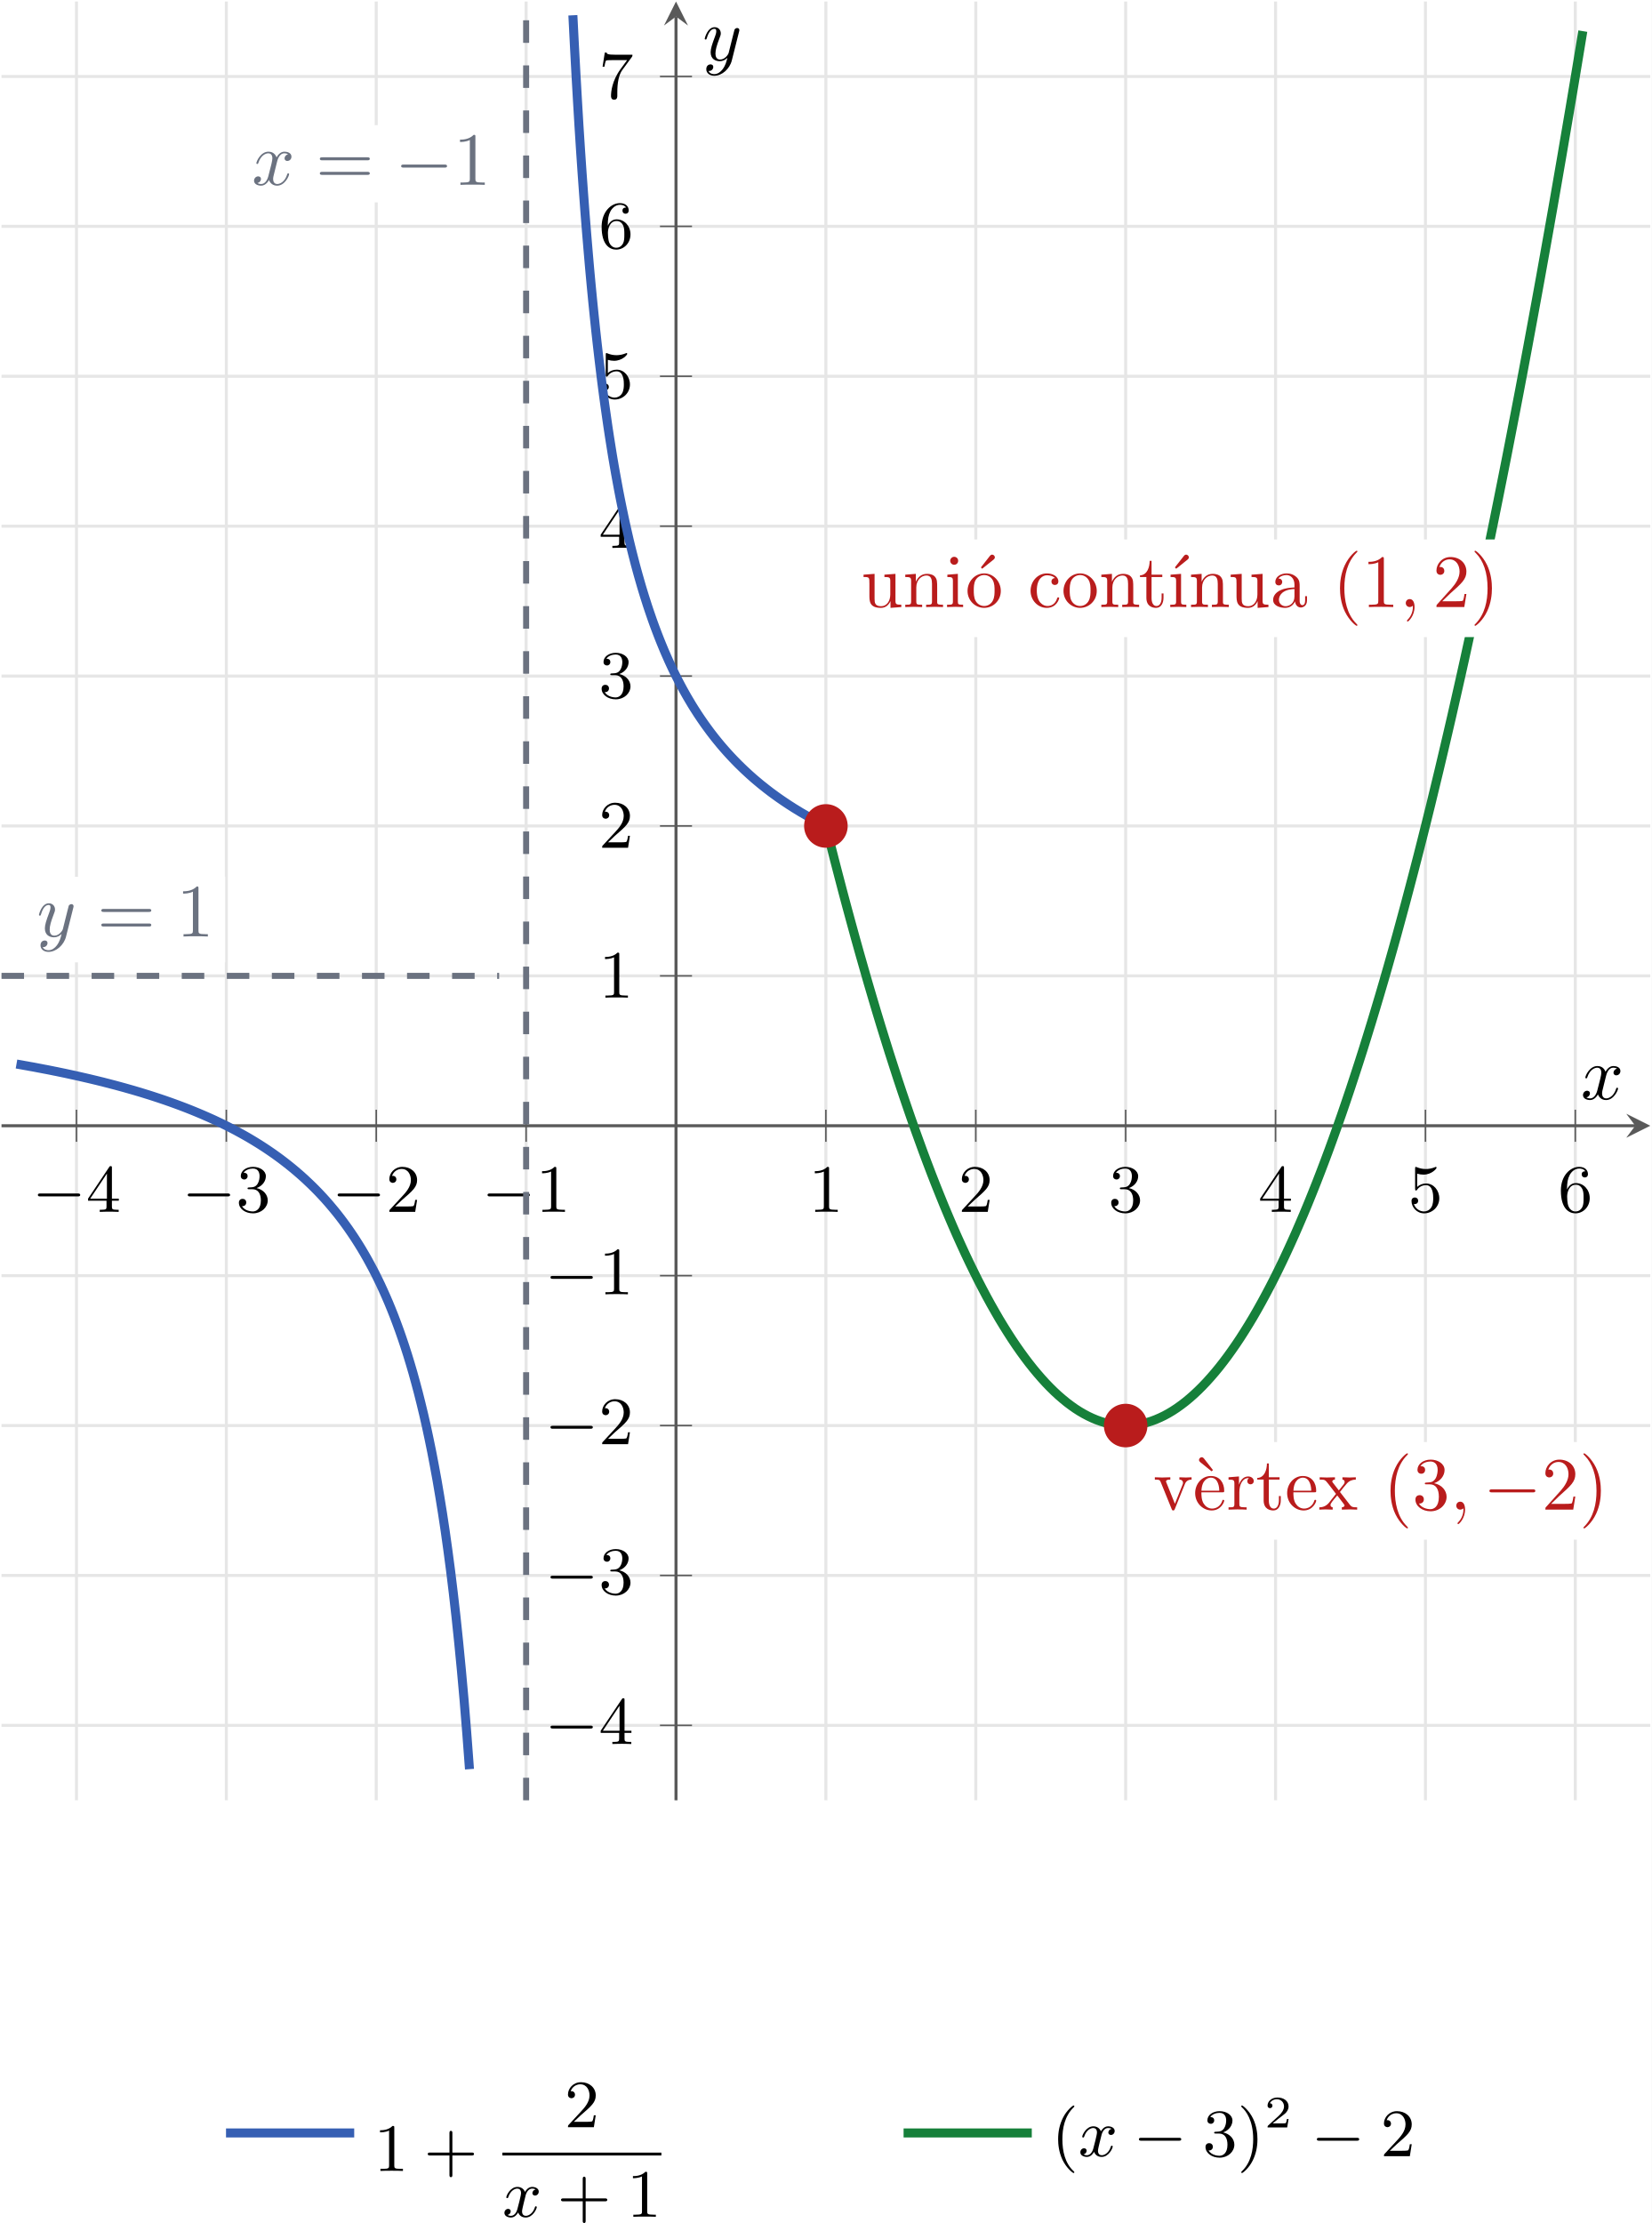
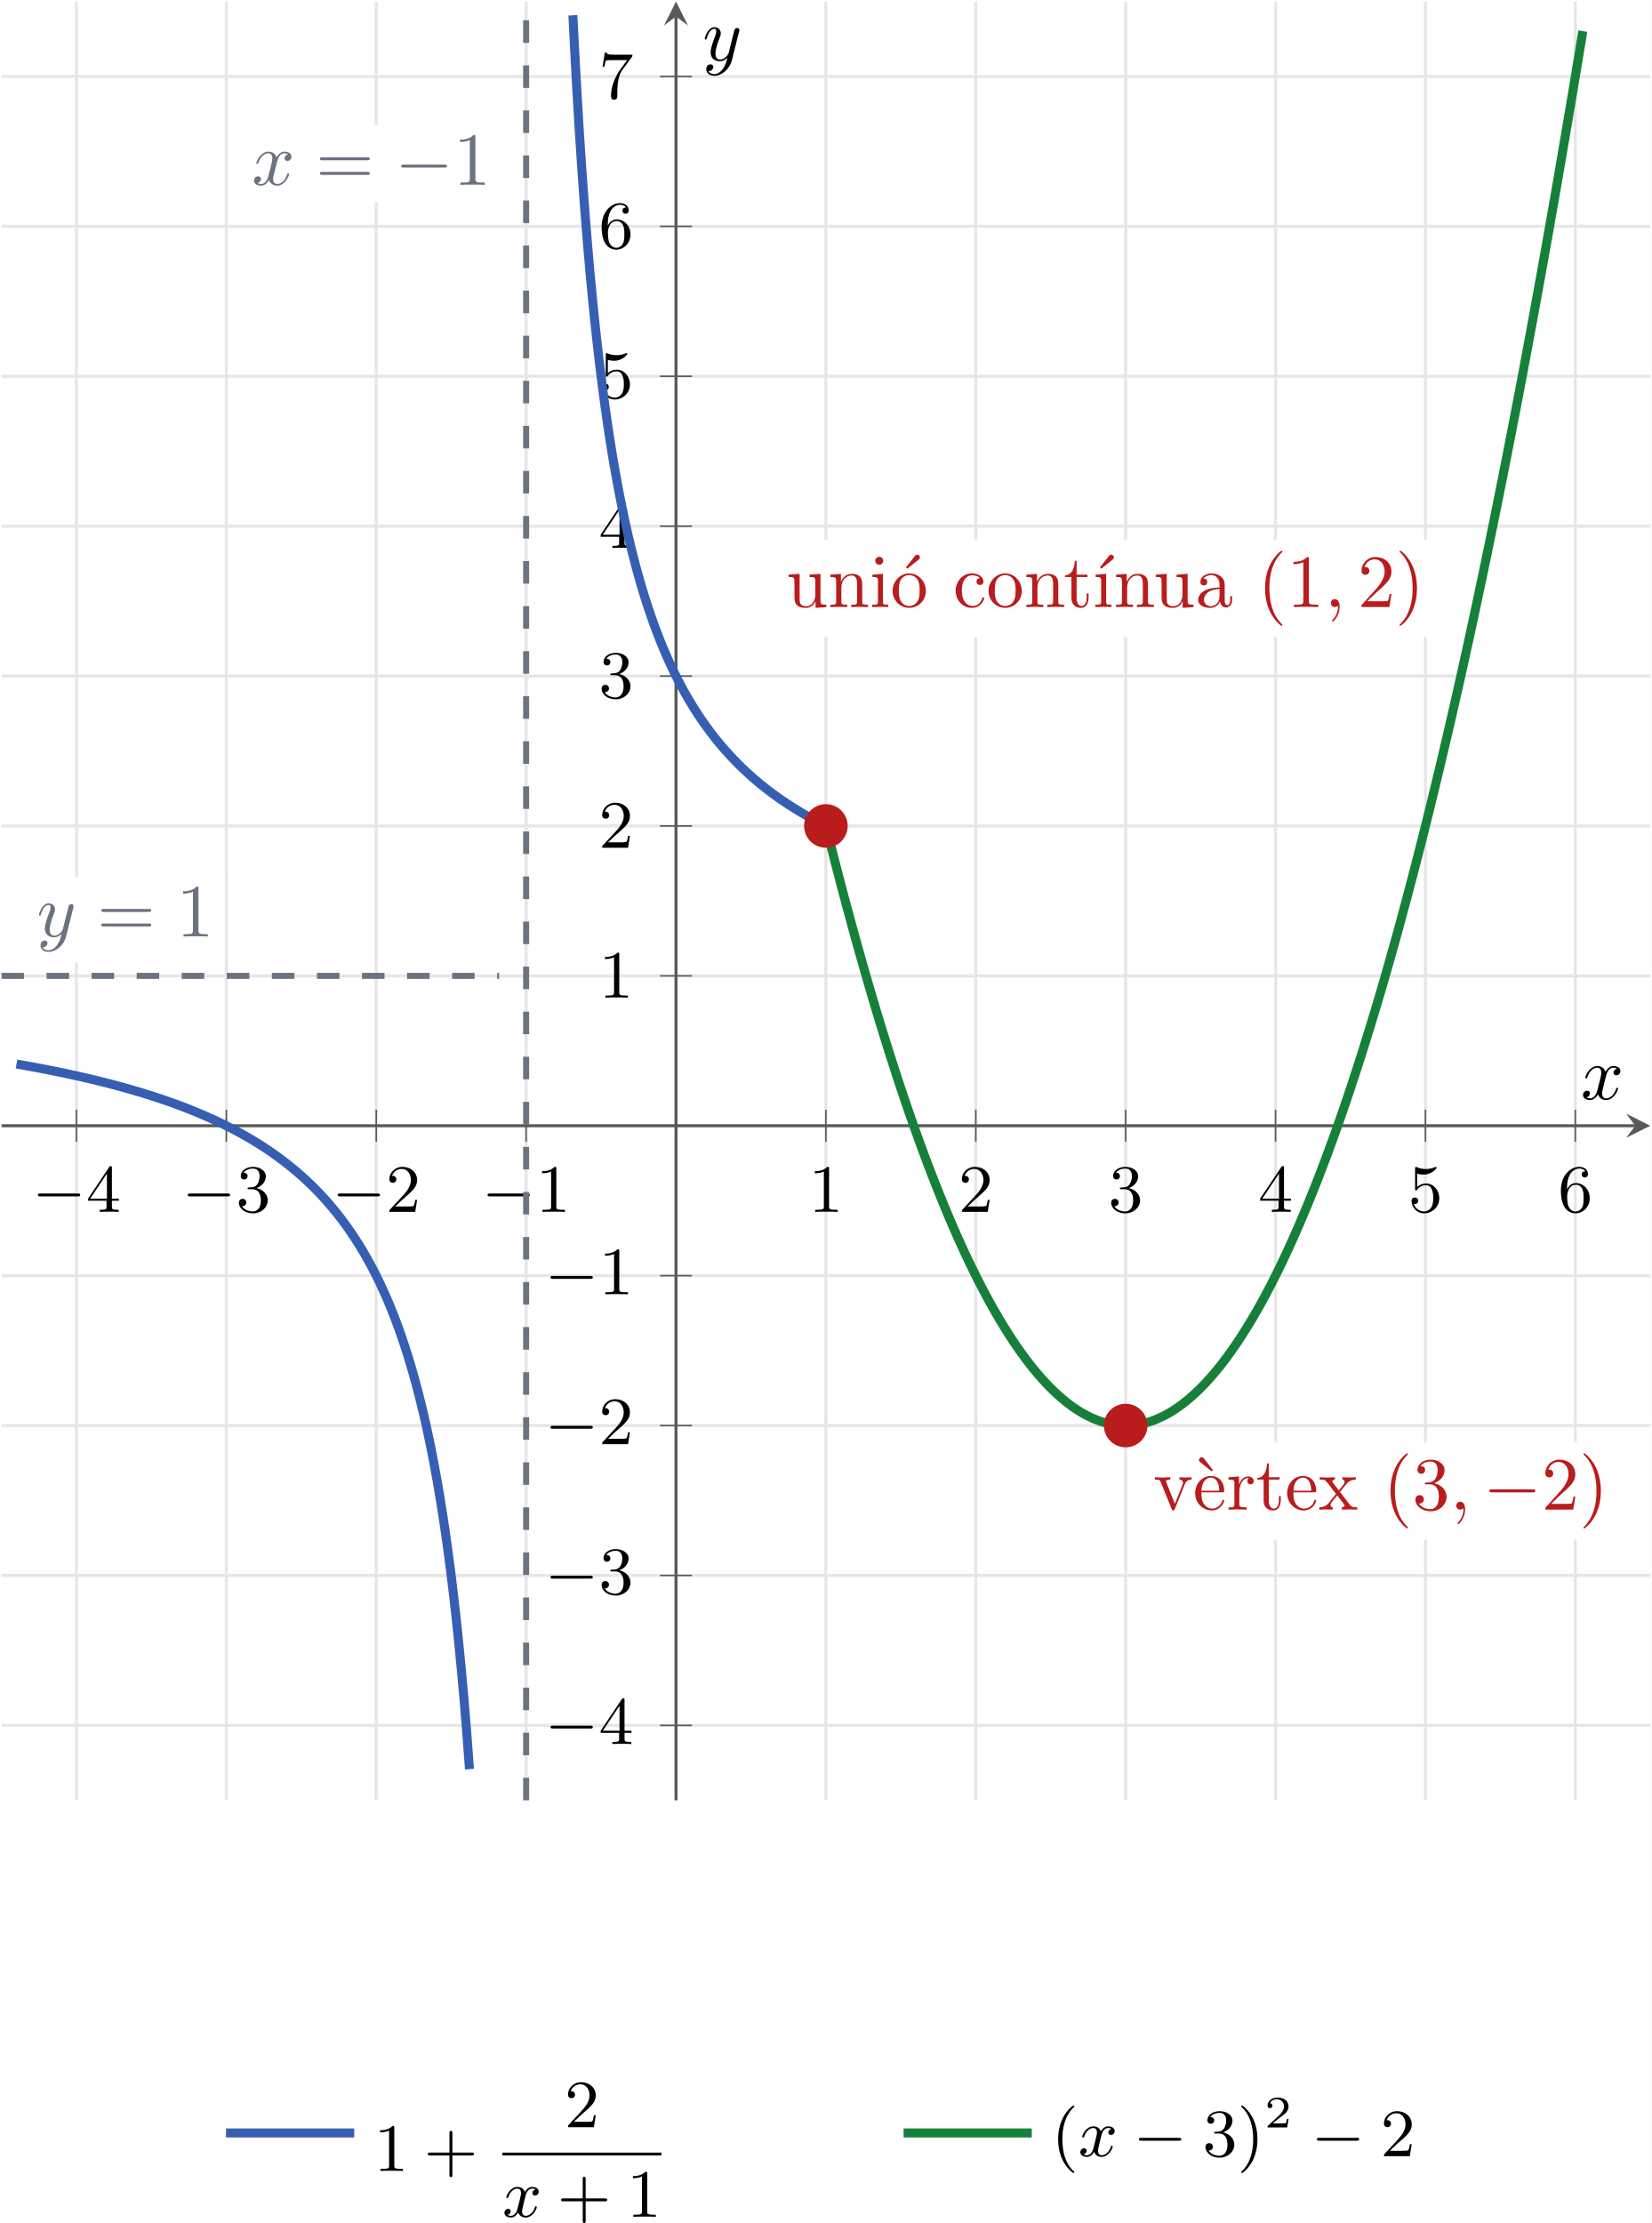
<svg xmlns="http://www.w3.org/2000/svg" xmlns:xlink="http://www.w3.org/1999/xlink" version="1.1" width="219.14pt" height="294.901pt" viewBox="-67.02 -67.02 219.14 294.901">
  <rect x="-67.02" y="-67.02" width="219.14" height="294.901" fill="white" />
  <defs>
    <clipPath id="clip1">
      <path d="M-66.82 171.804H151.922V-66.821H-66.82Z" />
    </clipPath>
    <path id="g0-0" d="M6.052-2.053C6.214-2.053 6.384-2.053 6.384-2.251C6.384-2.439 6.205-2.439 6.052-2.439H1.103C.95-2.439 .771-2.439 .771-2.251C.771-2.053 .941-2.053 1.103-2.053H6.052Z" />
    <path id="g1-120" d="M4.411-3.622C4.08-3.56 3.981-3.273 3.981-3.138C3.981-2.968 4.107-2.815 4.331-2.815C4.582-2.815 4.824-3.031 4.824-3.344C4.824-3.757 4.376-3.963 3.954-3.963C3.416-3.963 3.102-3.488 2.995-3.3C2.824-3.739 2.43-3.963 2-3.963C1.04-3.963 .52-2.815 .52-2.582C.52-2.502 .583-2.475 .646-2.475C.726-2.475 .753-2.52 .771-2.573C1.049-3.461 1.641-3.739 1.982-3.739C2.242-3.739 2.475-3.569 2.475-3.147C2.475-2.824 2.089-1.39 1.973-.959C1.901-.681 1.632-.126 1.139-.126C.959-.126 .771-.188 .681-.242C.924-.287 1.103-.493 1.103-.726C1.103-.95 .933-1.049 .762-1.049C.502-1.049 .269-.825 .269-.52C.269-.081 .753 .099 1.13 .099C1.65 .099 1.955-.332 2.089-.574C2.313 .018 2.842 .099 3.084 .099C4.053 .099 4.564-1.067 4.564-1.282C4.564-1.327 4.537-1.39 4.447-1.39C4.349-1.39 4.34-1.354 4.295-1.219C4.098-.574 3.578-.126 3.111-.126C2.851-.126 2.609-.287 2.609-.717C2.609-.915 2.735-1.408 2.815-1.748C2.851-1.91 3.093-2.878 3.111-2.941C3.219-3.264 3.488-3.739 3.945-3.739C4.107-3.739 4.277-3.712 4.411-3.622Z" />
    <path id="g2-50" d="M3.216-1.118H2.995C2.983-1.034 2.923-.64 2.833-.574C2.792-.538 2.307-.538 2.224-.538H1.106L1.871-1.16C2.074-1.321 2.606-1.704 2.792-1.883C2.971-2.062 3.216-2.367 3.216-2.792C3.216-3.539 2.54-3.975 1.739-3.975C.968-3.975 .43-3.467 .43-2.905C.43-2.6 .687-2.564 .753-2.564C.903-2.564 1.076-2.672 1.076-2.887C1.076-3.019 .998-3.21 .735-3.21C.873-3.515 1.237-3.742 1.65-3.742C2.277-3.742 2.612-3.276 2.612-2.792C2.612-2.367 2.331-1.931 1.913-1.548L.496-.251C.436-.191 .43-.185 .43 0H3.031L3.216-1.118Z" />
    <path id="g3-40" d="M3.058 2.134C3.058 2.089 3.031 2.062 2.977 2C1.82 .941 1.47-.672 1.47-2.242C1.47-3.631 1.739-5.317 3.004-6.519C3.04-6.554 3.058-6.581 3.058-6.626C3.058-6.689 3.013-6.725 2.95-6.725C2.842-6.725 2.035-6.079 1.551-5.102C1.121-4.241 .906-3.318 .906-2.251C.906-1.605 .986-.583 1.479 .475C2.008 1.578 2.842 2.233 2.95 2.233C3.013 2.233 3.058 2.197 3.058 2.134Z" />
    <path id="g3-41" d="M2.672-2.251C2.672-2.986 2.564-3.972 2.098-4.967C1.569-6.07 .735-6.725 .628-6.725C.538-6.725 .52-6.653 .52-6.626C.52-6.581 .538-6.554 .601-6.492C1.121-6.025 2.107-4.806 2.107-2.251C2.107-.968 1.874 .816 .574 2.026C.556 2.053 .52 2.089 .52 2.134C.52 2.161 .538 2.233 .628 2.233C.735 2.233 1.542 1.587 2.026 .61C2.457-.251 2.672-1.175 2.672-2.251Z" />
    <path id="g3-43" d="M6.33-2.053C6.456-2.053 6.644-2.053 6.644-2.242C6.644-2.439 6.474-2.439 6.33-2.439H3.775V-5.003C3.775-5.147 3.775-5.317 3.578-5.317C3.389-5.317 3.389-5.129 3.389-5.003V-2.439H.825C.699-2.439 .511-2.439 .511-2.251C.511-2.053 .681-2.053 .825-2.053H3.389V.511C3.389 .655 3.389 .825 3.587 .825C3.775 .825 3.775 .637 3.775 .511V-2.053H6.33Z" />
    <path id="g3-49" d="M2.726-5.73C2.726-5.954 2.717-5.972 2.493-5.972C1.937-5.398 1.112-5.398 .834-5.398V-5.12C1.004-5.12 1.551-5.12 2.035-5.353V-.717C2.035-.386 2.008-.278 1.175-.278H.888V0C1.21-.027 2.008-.027 2.376-.027S3.551-.027 3.873 0V-.278H3.587C2.753-.278 2.726-.386 2.726-.717V-5.73Z" />
    <path id="g3-50" d="M4.142-1.587H3.891C3.873-1.47 3.802-.941 3.685-.798C3.631-.717 3.013-.717 2.833-.717H1.237L2.125-1.56C3.596-2.833 4.142-3.309 4.142-4.223C4.142-5.254 3.291-5.972 2.188-5.972C1.157-5.972 .457-5.156 .457-4.34C.457-3.891 .843-3.847 .924-3.847C1.121-3.847 1.39-3.99 1.39-4.313C1.39-4.582 1.201-4.779 .924-4.779C.879-4.779 .852-4.779 .816-4.77C1.031-5.407 1.605-5.694 2.089-5.694C3.004-5.694 3.318-4.842 3.318-4.223C3.318-3.309 2.627-2.564 2.197-2.098L.556-.323C.457-.224 .457-.206 .457 0H3.891L4.142-1.587Z" />
    <path id="g3-51" d="M2.735-3.156C3.569-3.47 3.963-4.125 3.963-4.743C3.963-5.434 3.201-5.972 2.268-5.972S.637-5.443 .637-4.761C.637-4.465 .834-4.295 1.094-4.295S1.542-4.483 1.542-4.743C1.542-5.057 1.327-5.192 1.022-5.192C1.255-5.568 1.802-5.747 2.242-5.747C2.986-5.747 3.129-5.156 3.129-4.734C3.129-4.465 3.075-4.035 2.851-3.694C2.573-3.291 2.26-3.273 2-3.255C1.775-3.237 1.757-3.237 1.686-3.237C1.605-3.228 1.533-3.219 1.533-3.12C1.533-3.004 1.605-3.004 1.757-3.004H2.179C2.959-3.004 3.3-2.376 3.3-1.524C3.3-.377 2.69-.054 2.233-.054C2.062-.054 1.193-.099 .789-.762C1.112-.717 1.363-.941 1.363-1.246C1.363-1.542 1.139-1.731 .879-1.731C.655-1.731 .386-1.596 .386-1.219C.386-.421 1.219 .197 2.26 .197C3.38 .197 4.214-.61 4.214-1.524C4.214-2.304 3.596-2.968 2.735-3.156Z" />
    <path id="g3-52" d="M.26-1.757V-1.479H2.708V-.708C2.708-.377 2.681-.278 2.008-.278H1.811V0C2.376-.027 3.004-.027 3.067-.027C3.111-.027 3.757-.027 4.322 0V-.278H4.125C3.452-.278 3.425-.377 3.425-.708V-1.479H4.34V-1.757H3.425V-5.828C3.425-6.007 3.425-6.07 3.255-6.07C3.147-6.07 3.138-6.061 3.058-5.936L.26-1.757ZM.547-1.757L2.762-5.075V-1.757H.547Z" />
    <path id="g3-53" d="M.933-3.093C.933-2.932 .933-2.833 1.058-2.833C1.13-2.833 1.157-2.869 1.21-2.95C1.479-3.327 1.91-3.542 2.376-3.542C3.335-3.542 3.335-2.161 3.335-1.838C3.335-1.56 3.335-1.004 3.084-.601C2.842-.224 2.466-.054 2.116-.054C1.587-.054 .986-.386 .771-1.049C.78-1.049 .834-1.031 .897-1.031C1.076-1.031 1.336-1.148 1.336-1.47C1.336-1.748 1.139-1.91 .897-1.91C.708-1.91 .457-1.802 .457-1.444C.457-.628 1.139 .197 2.134 .197C3.219 .197 4.142-.681 4.142-1.793C4.142-2.878 3.371-3.766 2.394-3.766C1.964-3.766 1.524-3.622 1.21-3.3V-5.066C1.479-4.985 1.757-4.94 2.035-4.94C3.138-4.94 3.784-5.738 3.784-5.855C3.784-5.936 3.73-5.972 3.685-5.972C3.667-5.972 3.649-5.972 3.569-5.927C3.147-5.756 2.735-5.685 2.358-5.685C1.973-5.685 1.569-5.756 1.157-5.927C1.067-5.972 1.049-5.972 1.04-5.972C.933-5.972 .933-5.882 .933-5.73V-3.093Z" />
    <path id="g3-54" d="M1.201-2.968C1.201-3.882 1.3-4.394 1.542-4.86C1.722-5.227 2.161-5.747 2.824-5.747C3.004-5.747 3.416-5.712 3.622-5.389C3.291-5.389 3.147-5.218 3.147-4.976C3.147-4.743 3.309-4.564 3.56-4.564S3.981-4.725 3.981-4.994C3.981-5.496 3.622-5.972 2.806-5.972C1.65-5.972 .386-4.833 .386-2.833C.386-.403 1.479 .197 2.322 .197C3.318 .197 4.214-.637 4.214-1.82C4.214-2.959 3.389-3.82 2.376-3.82C1.838-3.82 1.453-3.506 1.201-2.968ZM2.313-.054C1.802-.054 1.506-.475 1.399-.735C1.228-1.139 1.219-1.883 1.219-2.026C1.219-2.627 1.497-3.596 2.358-3.596C2.502-3.596 2.941-3.596 3.228-3.04C3.398-2.699 3.398-2.26 3.398-1.829S3.398-.959 3.228-.628C2.95-.117 2.555-.054 2.313-.054Z" />
    <path id="g3-55" d="M4.394-5.469C4.474-5.568 4.474-5.586 4.474-5.774H2.242C1.112-5.774 1.085-5.891 1.058-6.061H.807L.511-4.187H.762C.798-4.394 .87-4.896 .986-5.003C1.049-5.057 1.757-5.057 1.883-5.057H3.766L2.905-3.882C1.739-2.277 1.632-.816 1.632-.305C1.632-.206 1.632 .197 2.044 .197C2.466 .197 2.466-.197 2.466-.314V-.753C2.466-2.071 2.663-3.111 3.138-3.757L4.394-5.469Z" />
    <path id="g4-0" d="M6.565-2.291C6.735-2.291 6.914-2.291 6.914-2.491S6.735-2.69 6.565-2.69H1.176C1.006-2.69 .827-2.69 .827-2.491S1.006-2.291 1.176-2.291H6.565Z" />
    <path id="g5-59" d="M2.022-.01C2.022-.667 1.773-1.056 1.385-1.056C1.056-1.056 .857-.807 .857-.528C.857-.259 1.056 0 1.385 0C1.504 0 1.634-.04 1.733-.13C1.763-.149 1.773-.159 1.783-.159S1.803-.149 1.803-.01C1.803 .727 1.455 1.325 1.126 1.654C1.016 1.763 1.016 1.783 1.016 1.813C1.016 1.883 1.066 1.923 1.116 1.923C1.225 1.923 2.022 1.156 2.022-.01Z" />
    <path id="g5-120" d="M3.328-3.009C3.387-3.268 3.616-4.184 4.314-4.184C4.364-4.184 4.603-4.184 4.812-4.055C4.533-4.005 4.334-3.756 4.334-3.517C4.334-3.357 4.443-3.168 4.712-3.168C4.932-3.168 5.25-3.347 5.25-3.746C5.25-4.264 4.663-4.403 4.324-4.403C3.746-4.403 3.397-3.875 3.278-3.646C3.029-4.304 2.491-4.403 2.202-4.403C1.166-4.403 .598-3.118 .598-2.869C.598-2.77 .697-2.77 .717-2.77C.797-2.77 .827-2.79 .847-2.879C1.186-3.935 1.843-4.184 2.182-4.184C2.371-4.184 2.72-4.095 2.72-3.517C2.72-3.208 2.55-2.54 2.182-1.146C2.022-.528 1.674-.11 1.235-.11C1.176-.11 .946-.11 .737-.239C.986-.289 1.205-.498 1.205-.777C1.205-1.046 .986-1.126 .837-1.126C.538-1.126 .289-.867 .289-.548C.289-.09 .787 .11 1.225 .11C1.883 .11 2.242-.588 2.271-.648C2.391-.279 2.75 .11 3.347 .11C4.374 .11 4.941-1.176 4.941-1.425C4.941-1.524 4.852-1.524 4.822-1.524C4.732-1.524 4.712-1.484 4.692-1.415C4.364-.349 3.686-.11 3.367-.11C2.979-.11 2.819-.428 2.819-.767C2.819-.986 2.879-1.205 2.989-1.644L3.328-3.009Z" />
    <path id="g5-121" d="M4.842-3.796C4.882-3.935 4.882-3.955 4.882-4.025C4.882-4.204 4.742-4.294 4.593-4.294C4.493-4.294 4.334-4.234 4.244-4.085C4.224-4.035 4.144-3.726 4.105-3.547C4.035-3.288 3.965-3.019 3.905-2.75L3.457-.956C3.417-.807 2.989-.11 2.331-.11C1.823-.11 1.714-.548 1.714-.917C1.714-1.375 1.883-1.993 2.222-2.869C2.381-3.278 2.421-3.387 2.421-3.587C2.421-4.035 2.102-4.403 1.604-4.403C.658-4.403 .289-2.959 .289-2.869C.289-2.77 .389-2.77 .408-2.77C.508-2.77 .518-2.79 .568-2.949C.837-3.885 1.235-4.184 1.574-4.184C1.654-4.184 1.823-4.184 1.823-3.866C1.823-3.616 1.724-3.357 1.654-3.168C1.255-2.112 1.076-1.544 1.076-1.076C1.076-.189 1.704 .11 2.291 .11C2.68 .11 3.019-.06 3.298-.339C3.168 .179 3.049 .667 2.65 1.196C2.391 1.534 2.012 1.823 1.554 1.823C1.415 1.823 .966 1.793 .797 1.405C.956 1.405 1.086 1.405 1.225 1.285C1.325 1.196 1.425 1.066 1.425 .877C1.425 .568 1.156 .528 1.056 .528C.827 .528 .498 .687 .498 1.176C.498 1.674 .936 2.042 1.554 2.042C2.58 2.042 3.606 1.136 3.885 .01L4.842-3.796Z" />
    <path id="g6-16" d="M1.763-4.403L.369-4.294V-3.985C1.016-3.985 1.106-3.925 1.106-3.437V-.757C1.106-.309 .996-.309 .329-.309V0C.648-.01 1.186-.03 1.425-.03C1.773-.03 2.122-.01 2.461 0V-.309C1.803-.309 1.763-.359 1.763-.747V-4.403Z" />
    <path id="g6-18" d="M2.74-5.081L2.919-5.25L1.724-6.785C1.694-6.824 1.584-6.954 1.425-6.954C1.245-6.954 1.066-6.775 1.066-6.595C1.066-6.476 1.136-6.376 1.235-6.296L2.74-5.081Z" />
    <path id="g6-19" d="M3.736-6.296C3.826-6.366 3.905-6.476 3.905-6.595C3.905-6.775 3.726-6.954 3.547-6.954C3.397-6.954 3.288-6.844 3.248-6.785L2.052-5.26L2.222-5.081L3.736-6.296Z" />
    <path id="g6-40" d="M3.298 2.391C3.298 2.361 3.298 2.341 3.128 2.172C1.883 .917 1.564-.966 1.564-2.491C1.564-4.224 1.943-5.958 3.168-7.203C3.298-7.323 3.298-7.342 3.298-7.372C3.298-7.442 3.258-7.472 3.198-7.472C3.098-7.472 2.202-6.795 1.614-5.529C1.106-4.433 .986-3.328 .986-2.491C.986-1.714 1.096-.508 1.644 .618C2.242 1.843 3.098 2.491 3.198 2.491C3.258 2.491 3.298 2.461 3.298 2.391Z" />
    <path id="g6-41" d="M2.879-2.491C2.879-3.268 2.77-4.473 2.222-5.599C1.624-6.824 .767-7.472 .667-7.472C.608-7.472 .568-7.432 .568-7.372C.568-7.342 .568-7.323 .757-7.143C1.733-6.157 2.301-4.573 2.301-2.491C2.301-.787 1.933 .966 .697 2.222C.568 2.341 .568 2.361 .568 2.391C.568 2.451 .608 2.491 .667 2.491C.767 2.491 1.664 1.813 2.252 .548C2.76-.548 2.879-1.654 2.879-2.491Z" />
    <path id="g6-49" d="M2.929-6.376C2.929-6.615 2.929-6.635 2.7-6.635C2.082-5.998 1.205-5.998 .887-5.998V-5.689C1.086-5.689 1.674-5.689 2.192-5.948V-.787C2.192-.428 2.162-.309 1.265-.309H.946V0C1.295-.03 2.162-.03 2.56-.03S3.826-.03 4.174 0V-.309H3.856C2.959-.309 2.929-.418 2.929-.787V-6.376Z" />
    <path id="g6-50" d="M1.265-.767L2.321-1.793C3.875-3.168 4.473-3.706 4.473-4.702C4.473-5.838 3.577-6.635 2.361-6.635C1.235-6.635 .498-5.719 .498-4.832C.498-4.274 .996-4.274 1.026-4.274C1.196-4.274 1.544-4.394 1.544-4.802C1.544-5.061 1.365-5.32 1.016-5.32C.936-5.32 .917-5.32 .887-5.31C1.116-5.958 1.654-6.326 2.232-6.326C3.138-6.326 3.567-5.519 3.567-4.702C3.567-3.905 3.068-3.118 2.521-2.501L.608-.369C.498-.259 .498-.239 .498 0H4.194L4.473-1.733H4.224C4.174-1.435 4.105-.996 4.005-.847C3.935-.767 3.278-.767 3.059-.767H1.265Z" />
    <path id="g6-51" d="M2.889-3.507C3.706-3.776 4.284-4.473 4.284-5.26C4.284-6.077 3.407-6.635 2.451-6.635C1.445-6.635 .687-6.037 .687-5.28C.687-4.951 .907-4.762 1.196-4.762C1.504-4.762 1.704-4.981 1.704-5.27C1.704-5.768 1.235-5.768 1.086-5.768C1.395-6.257 2.052-6.386 2.411-6.386C2.819-6.386 3.367-6.167 3.367-5.27C3.367-5.151 3.347-4.573 3.088-4.134C2.79-3.656 2.451-3.626 2.202-3.616C2.122-3.606 1.883-3.587 1.813-3.587C1.733-3.577 1.664-3.567 1.664-3.467C1.664-3.357 1.733-3.357 1.903-3.357H2.341C3.158-3.357 3.527-2.68 3.527-1.704C3.527-.349 2.839-.06 2.401-.06C1.973-.06 1.225-.229 .877-.817C1.225-.767 1.534-.986 1.534-1.365C1.534-1.724 1.265-1.923 .976-1.923C.737-1.923 .418-1.783 .418-1.345C.418-.438 1.345 .219 2.431 .219C3.646 .219 4.553-.687 4.553-1.704C4.553-2.521 3.925-3.298 2.889-3.507Z" />
    <path id="g6-61" d="M6.844-3.258C6.994-3.258 7.183-3.258 7.183-3.457S6.994-3.656 6.854-3.656H.887C.747-3.656 .558-3.656 .558-3.457S.747-3.258 .897-3.258H6.844ZM6.854-1.325C6.994-1.325 7.183-1.325 7.183-1.524S6.994-1.724 6.844-1.724H.897C.747-1.724 .558-1.724 .558-1.524S.747-1.325 .887-1.325H6.854Z" />
    <path id="g6-97" d="M3.318-.757C3.357-.359 3.626 .06 4.095 .06C4.304 .06 4.912-.08 4.912-.887V-1.445H4.663V-.887C4.663-.309 4.413-.249 4.304-.249C3.975-.249 3.935-.697 3.935-.747V-2.74C3.935-3.158 3.935-3.547 3.577-3.915C3.188-4.304 2.69-4.463 2.212-4.463C1.395-4.463 .707-3.995 .707-3.337C.707-3.039 .907-2.869 1.166-2.869C1.445-2.869 1.624-3.068 1.624-3.328C1.624-3.447 1.574-3.776 1.116-3.786C1.385-4.134 1.873-4.244 2.192-4.244C2.68-4.244 3.248-3.856 3.248-2.969V-2.6C2.74-2.57 2.042-2.54 1.415-2.242C.667-1.903 .418-1.385 .418-.946C.418-.139 1.385 .11 2.012 .11C2.67 .11 3.128-.289 3.318-.757ZM3.248-2.391V-1.395C3.248-.448 2.531-.11 2.082-.11C1.594-.11 1.186-.458 1.186-.956C1.186-1.504 1.604-2.331 3.248-2.391Z" />
    <path id="g6-99" d="M1.166-2.172C1.166-3.796 1.983-4.214 2.511-4.214C2.6-4.214 3.228-4.204 3.577-3.846C3.168-3.816 3.108-3.517 3.108-3.387C3.108-3.128 3.288-2.929 3.567-2.929C3.826-2.929 4.025-3.098 4.025-3.397C4.025-4.075 3.268-4.463 2.501-4.463C1.255-4.463 .339-3.387 .339-2.152C.339-.877 1.325 .11 2.481 .11C3.816 .11 4.134-1.086 4.134-1.186S4.035-1.285 4.005-1.285C3.915-1.285 3.895-1.245 3.875-1.186C3.587-.259 2.939-.139 2.57-.139C2.042-.139 1.166-.568 1.166-2.172Z" />
    <path id="g6-101" d="M1.116-2.511C1.176-3.995 2.012-4.244 2.351-4.244C3.377-4.244 3.477-2.899 3.477-2.511H1.116ZM1.106-2.301H3.885C4.105-2.301 4.134-2.301 4.134-2.511C4.134-3.497 3.597-4.463 2.351-4.463C1.196-4.463 .279-3.437 .279-2.192C.279-.857 1.325 .11 2.471 .11C3.686 .11 4.134-.996 4.134-1.186C4.134-1.285 4.055-1.305 4.005-1.305C3.915-1.305 3.895-1.245 3.875-1.166C3.527-.139 2.63-.139 2.531-.139C2.032-.139 1.634-.438 1.405-.807C1.106-1.285 1.106-1.943 1.106-2.301Z" />
    <path id="g6-105" d="M1.763-4.403L.369-4.294V-3.985C1.016-3.985 1.106-3.925 1.106-3.437V-.757C1.106-.309 .996-.309 .329-.309V0C.648-.01 1.186-.03 1.425-.03C1.773-.03 2.122-.01 2.461 0V-.309C1.803-.309 1.763-.359 1.763-.747V-4.403ZM1.803-6.137C1.803-6.456 1.554-6.665 1.275-6.665C.966-6.665 .747-6.396 .747-6.137C.747-5.868 .966-5.609 1.275-5.609C1.554-5.609 1.803-5.818 1.803-6.137Z" />
    <path id="g6-110" d="M1.096-3.427V-.757C1.096-.309 .986-.309 .319-.309V0C.667-.01 1.176-.03 1.445-.03C1.704-.03 2.222-.01 2.56 0V-.309C1.893-.309 1.783-.309 1.783-.757V-2.59C1.783-3.626 2.491-4.184 3.128-4.184C3.756-4.184 3.866-3.646 3.866-3.078V-.757C3.866-.309 3.756-.309 3.088-.309V0C3.437-.01 3.945-.03 4.214-.03C4.473-.03 4.991-.01 5.33 0V-.309C4.812-.309 4.563-.309 4.553-.608V-2.511C4.553-3.367 4.553-3.676 4.244-4.035C4.105-4.204 3.776-4.403 3.198-4.403C2.471-4.403 2.002-3.975 1.724-3.357V-4.403L.319-4.294V-3.985C1.016-3.985 1.096-3.915 1.096-3.427Z" />
    <path id="g6-111" d="M4.692-2.132C4.692-3.407 3.696-4.463 2.491-4.463C1.245-4.463 .279-3.377 .279-2.132C.279-.847 1.315 .11 2.481 .11C3.686 .11 4.692-.867 4.692-2.132ZM2.491-.139C2.062-.139 1.624-.349 1.355-.807C1.106-1.245 1.106-1.853 1.106-2.212C1.106-2.6 1.106-3.138 1.345-3.577C1.614-4.035 2.082-4.244 2.481-4.244C2.919-4.244 3.347-4.025 3.606-3.597S3.866-2.59 3.866-2.212C3.866-1.853 3.866-1.315 3.646-.877C3.427-.428 2.989-.139 2.491-.139Z" />
    <path id="g6-114" d="M1.664-3.308V-4.403L.279-4.294V-3.985C.976-3.985 1.056-3.915 1.056-3.427V-.757C1.056-.309 .946-.309 .279-.309V0C.667-.01 1.136-.03 1.415-.03C1.813-.03 2.281-.03 2.68 0V-.309H2.471C1.733-.309 1.714-.418 1.714-.777V-2.311C1.714-3.298 2.132-4.184 2.889-4.184C2.959-4.184 2.979-4.184 2.999-4.174C2.969-4.164 2.77-4.045 2.77-3.786C2.77-3.507 2.979-3.357 3.198-3.357C3.377-3.357 3.626-3.477 3.626-3.796S3.318-4.403 2.889-4.403C2.162-4.403 1.803-3.736 1.664-3.308Z" />
    <path id="g6-116" d="M1.724-3.985H3.148V-4.294H1.724V-6.127H1.474C1.465-5.31 1.166-4.244 .189-4.204V-3.985H1.036V-1.235C1.036-.01 1.963 .11 2.321 .11C3.029 .11 3.308-.598 3.308-1.235V-1.803H3.059V-1.255C3.059-.518 2.76-.139 2.391-.139C1.724-.139 1.724-1.046 1.724-1.215V-3.985Z" />
    <path id="g6-117" d="M3.895-.787V.11L5.33 0V-.309C4.633-.309 4.553-.379 4.553-.867V-4.403L3.088-4.294V-3.985C3.786-3.985 3.866-3.915 3.866-3.427V-1.654C3.866-.787 3.387-.11 2.66-.11C1.823-.11 1.783-.578 1.783-1.096V-4.403L.319-4.294V-3.985C1.096-3.985 1.096-3.955 1.096-3.068V-1.574C1.096-.797 1.096 .11 2.61 .11C3.168 .11 3.606-.169 3.895-.787Z" />
    <path id="g6-118" d="M4.144-3.318C4.234-3.547 4.403-3.975 5.061-3.985V-4.294C4.832-4.274 4.543-4.264 4.314-4.264C4.075-4.264 3.616-4.284 3.447-4.294V-3.985C3.816-3.975 3.925-3.746 3.925-3.557C3.925-3.467 3.905-3.427 3.866-3.318L2.849-.777L1.733-3.557C1.674-3.686 1.674-3.706 1.674-3.726C1.674-3.985 2.062-3.985 2.242-3.985V-4.294C1.943-4.284 1.385-4.264 1.156-4.264C.887-4.264 .488-4.274 .189-4.294V-3.985C.817-3.985 .857-3.925 .986-3.616L2.421-.08C2.481 .06 2.501 .11 2.63 .11S2.8 .02 2.839-.08L4.144-3.318Z" />
    <path id="g6-120" d="M2.859-2.341C3.158-2.72 3.537-3.208 3.776-3.467C4.085-3.826 4.493-3.975 4.961-3.985V-4.294C4.702-4.274 4.403-4.264 4.144-4.264C3.846-4.264 3.318-4.284 3.188-4.294V-3.985C3.397-3.965 3.477-3.836 3.477-3.676S3.377-3.387 3.328-3.328L2.71-2.55L1.933-3.557C1.843-3.656 1.843-3.676 1.843-3.736C1.843-3.885 1.993-3.975 2.192-3.985V-4.294C1.933-4.284 1.275-4.264 1.116-4.264C.907-4.264 .438-4.274 .169-4.294V-3.985C.867-3.985 .877-3.975 1.345-3.377L2.331-2.092L1.395-.907C.917-.329 .329-.309 .12-.309V0C.379-.02 .687-.03 .946-.03C1.235-.03 1.654-.01 1.893 0V-.309C1.674-.339 1.604-.468 1.604-.618C1.604-.837 1.893-1.166 2.501-1.883L3.258-.887C3.337-.777 3.467-.618 3.467-.558C3.467-.468 3.377-.319 3.108-.309V0C3.407-.01 3.965-.03 4.184-.03C4.453-.03 4.842-.02 5.141 0V-.309C4.603-.309 4.423-.329 4.194-.618L2.859-2.341Z" />
  </defs>
  <g id="page1">
    <path d="M-56.875 171.804V-66.821M-36.992 171.804V-66.821M-17.105 171.804V-66.821M2.781 171.804V-66.821M42.55 171.804V-66.821M62.438 171.804V-66.821M82.32 171.804V-66.821M102.207 171.804V-66.821M122.094 171.804V-66.821M141.976 171.804V-66.821" stroke="#e6e6e6" fill="none" stroke-width=".399" stroke-miterlimit="10" />
    <path d="M-66.82 161.863H151.922M-66.82 141.976H151.922M-66.82 122.093H151.922M-66.82 102.207H151.922M-66.82 62.437H151.922M-66.82 42.55H151.922M-66.82 22.664H151.922M-66.82 2.781H151.922M-66.82-17.106H151.922M-66.82-36.993H151.922M-66.82-56.875H151.922" stroke="#e6e6e6" fill="none" stroke-width=".399" stroke-miterlimit="10" />
    <path d="M-56.875 84.449V80.195M-36.992 84.449V80.195M-17.105 84.449V80.195M2.781 84.449V80.195M42.55 84.449V80.195M62.438 84.449V80.195M82.32 84.449V80.195M102.207 84.449V80.195M122.094 84.449V80.195M141.976 84.449V80.195" stroke="#595959" fill="none" stroke-width=".199" stroke-miterlimit="10" />
    <path d="M20.539 161.863H24.789M20.539 141.976H24.789M20.539 122.093H24.789M20.539 102.207H24.789M20.539 62.437H24.789M20.539 42.55H24.789M20.539 22.664H24.789M20.539 2.781H24.789M20.539-17.106H24.789M20.539-36.993H24.789M20.539-56.875H24.789" stroke="#595959" fill="none" stroke-width=".199" stroke-miterlimit="10" />
    <path d="M-66.82 82.32H149.929" stroke="#595959" fill="none" stroke-width=".399" stroke-miterlimit="10" />
    <path d="M151.922 82.32L148.734 80.727L149.93 82.32L148.734 83.914" fill="#595959" />
    <path d="M22.664 171.804V-64.828" stroke="#595959" fill="none" stroke-width=".399" stroke-miterlimit="10" />
    <path d="M22.664-66.82L21.07-63.633L22.664-64.828L24.258-63.633" fill="#595959" />
    <g transform="matrix(1 0 0 1 3.8559 -23.4122)">
      <use x="-66.62" y="117.158" xlink:href="#g0-0" />
      <use x="-59.453" y="117.158" xlink:href="#g3-52" />
    </g>
    <g transform="matrix(1 0 0 1 23.7413 -23.4122)">
      <use x="-66.62" y="117.158" xlink:href="#g0-0" />
      <use x="-59.453" y="117.158" xlink:href="#g3-51" />
    </g>
    <g transform="matrix(1 0 0 1 43.6268 -23.4122)">
      <use x="-66.62" y="117.158" xlink:href="#g0-0" />
      <use x="-59.453" y="117.158" xlink:href="#g3-50" />
    </g>
    <g transform="matrix(1 0 0 1 63.51223 -23.4122)">
      <use x="-66.62" y="117.158" xlink:href="#g0-0" />
      <use x="-59.453" y="117.158" xlink:href="#g3-49" />
    </g>
    <g transform="matrix(1 0 0 1 106.8669 -23.4122)">
      <use x="-66.62" y="117.158" xlink:href="#g3-49" />
    </g>
    <g transform="matrix(1 0 0 1 126.7523 -23.4122)">
      <use x="-66.62" y="117.158" xlink:href="#g3-50" />
    </g>
    <g transform="matrix(1 0 0 1 146.6378 -23.4122)">
      <use x="-66.62" y="117.158" xlink:href="#g3-51" />
    </g>
    <g transform="matrix(1 0 0 1 166.5232 -23.4122)">
      <use x="-66.62" y="117.158" xlink:href="#g3-52" />
    </g>
    <g transform="matrix(1 0 0 1 186.4082 -23.4122)">
      <use x="-66.62" y="117.158" xlink:href="#g3-53" />
    </g>
    <g transform="matrix(1 0 0 1 206.2942 -23.4122)">
      <use x="-66.62" y="117.158" xlink:href="#g3-54" />
    </g>
    <g transform="matrix(1 0 0 1 71.8644 47.18)">
      <use x="-66.62" y="117.158" xlink:href="#g0-0" />
      <use x="-59.453" y="117.158" xlink:href="#g3-52" />
    </g>
    <g transform="matrix(1 0 0 1 71.8644 27.294)">
      <use x="-66.62" y="117.158" xlink:href="#g0-0" />
      <use x="-59.453" y="117.158" xlink:href="#g3-51" />
    </g>
    <g transform="matrix(1 0 0 1 71.8644 7.409)">
      <use x="-66.62" y="117.158" xlink:href="#g0-0" />
      <use x="-59.453" y="117.158" xlink:href="#g3-50" />
    </g>
    <g transform="matrix(1 0 0 1 71.8644 -12.477)">
      <use x="-66.62" y="117.158" xlink:href="#g0-0" />
      <use x="-59.453" y="117.158" xlink:href="#g3-49" />
    </g>
    <g transform="matrix(1 0 0 1 79.0319 -51.8325)">
      <use x="-66.62" y="117.158" xlink:href="#g3-49" />
    </g>
    <g transform="matrix(1 0 0 1 79.0319 -71.718)">
      <use x="-66.62" y="117.158" xlink:href="#g3-50" />
    </g>
    <g transform="matrix(1 0 0 1 79.0319 -91.6034)">
      <use x="-66.62" y="117.158" xlink:href="#g3-51" />
    </g>
    <g transform="matrix(1 0 0 1 79.0319 -111.4889)">
      <use x="-66.62" y="117.158" xlink:href="#g3-52" />
    </g>
    <g transform="matrix(1 0 0 1 79.0319 -131.3743)">
      <use x="-66.62" y="117.158" xlink:href="#g3-53" />
    </g>
    <g transform="matrix(1 0 0 1 79.0319 -151.2598)">
      <use x="-66.62" y="117.158" xlink:href="#g3-54" />
    </g>
    <g transform="matrix(1 0 0 1 79.0319 -171.1452)">
      <use x="-66.62" y="117.158" xlink:href="#g3-55" />
    </g>
    <path d="M2.781 171.804V-66.821" stroke="#6b7280" fill="none" stroke-width=".797" stroke-miterlimit="10" stroke-dasharray="2.989 2.989" clip-path="url(#clip1)" />
    <path d="M-66.82 62.437H-.801" stroke="#6b7280" fill="none" stroke-width=".797" stroke-miterlimit="10" stroke-dasharray="2.989 2.989" clip-path="url(#clip1)" />
    <path d="M-64.832 74.132L-64.473 74.195L-64.117 74.257L-63.758 74.324L-63.398 74.386L-63.043 74.453L-62.684 74.515L-62.328 74.582L-61.969 74.652L-61.613 74.718L-61.254 74.789L-60.895 74.855L-60.539 74.925L-60.18 74.996L-59.824 75.07L-59.465 75.14L-59.109 75.215L-58.75 75.289L-58.391 75.363L-58.035 75.441L-57.676 75.519L-57.32 75.597L-56.961 75.675L-56.605 75.754L-56.246 75.836L-55.887 75.918L-55.531 76L-55.172 76.082L-54.816 76.168L-54.457 76.254L-54.098 76.34L-53.742 76.429L-53.383 76.515L-53.027 76.609L-52.668 76.699L-52.312 76.793L-51.953 76.886L-51.594 76.98L-51.238 77.078L-50.879 77.175L-50.523 77.273L-50.164 77.375L-49.809 77.476L-49.449 77.578L-49.09 77.683L-48.734 77.789L-48.375 77.894L-48.02 78.004L-47.66 78.117L-47.305 78.226L-46.945 78.34L-46.586 78.457L-46.23 78.574L-45.871 78.691L-45.516 78.812L-45.156 78.933L-44.801 79.058L-44.441 79.183L-44.082 79.312L-43.727 79.441L-43.367 79.574L-43.012 79.707L-42.652 79.843L-42.297 79.98L-41.938 80.121L-41.578 80.265L-41.223 80.41L-40.863 80.558L-40.508 80.707L-40.148 80.859L-39.793 81.015L-39.434 81.171L-39.074 81.332L-38.719 81.492L-38.359 81.66L-38.004 81.828L-37.645 82L-37.289 82.175L-36.93 82.351L-36.57 82.535L-36.215 82.718L-35.855 82.906L-35.5 83.097L-35.141 83.293L-34.781 83.492L-34.426 83.691L-34.066 83.898L-33.711 84.109L-33.352 84.324L-32.996 84.543L-32.637 84.765L-32.277 84.996L-31.922 85.226L-31.562 85.465L-31.207 85.707L-30.848 85.953L-30.492 86.207L-30.133 86.465L-29.773 86.73L-29.418 87L-29.059 87.277L-28.703 87.558L-28.344 87.847L-27.988 88.14L-27.629 88.445L-27.27 88.754L-26.914 89.07L-26.555 89.394L-26.199 89.73L-25.84 90.07L-25.484 90.418L-25.125 90.777L-24.766 91.144L-24.41 91.523L-24.051 91.91L-23.695 92.308L-23.336 92.718L-22.98 93.14L-22.621 93.57L-22.262 94.015L-21.906 94.472L-21.547 94.945L-21.191 95.429L-20.832 95.929L-20.477 96.445L-20.117 96.976L-19.758 97.527L-19.402 98.09L-19.043 98.675L-18.688 99.277L-18.328 99.902L-17.973 100.55L-17.613 101.218L-17.254 101.91L-16.898 102.629L-16.539 103.371L-16.184 104.144L-15.824 104.949L-15.465 105.781L-15.109 106.644L-14.75 107.546L-14.395 108.488L-14.035 109.468L-13.68 110.488L-13.32 111.558L-12.961 112.675L-12.605 113.843L-12.246 115.066L-11.891 116.351L-11.531 117.699L-11.176 119.113L-10.816 120.601L-10.457 122.175L-10.102 123.836L-9.742 125.59L-9.387 127.445L-9.027 129.414L-8.672 131.507L-8.312 133.734L-7.953 136.113L-7.598 138.652L-7.238 141.375L-6.883 144.293L-6.524 147.441L-6.168 150.843L-5.809 154.523L-5.449 158.527L-5.094 162.89L-4.734 167.675" stroke="#365fb3" fill="none" stroke-width="1.196" stroke-miterlimit="10" clip-path="url(#clip1)" />
    <path d="M8.984-64.993L9.188-60.973L9.391-57.2L9.594-53.653L9.793-50.309L9.996-47.149L10.199-44.168L10.402-41.34L10.601-38.657L10.805-36.114L11.008-33.692L11.207-31.387L11.41-29.192L11.613-27.098L11.816-25.094L12.016-23.18L12.219-21.348L12.422-19.59L12.625-17.907L12.824-16.289L13.027-14.739L13.23-13.243L13.434-11.809L13.633-10.426L13.836-9.094L14.039-7.813L14.238-6.571L14.441-5.379L14.645-4.219L14.848-3.106L15.047-2.028L15.25-.981L15.453 .031L15.656 1.011L15.855 1.957L16.059 2.879L16.262 3.773L16.461 4.64L16.664 5.48L16.867 6.297L17.07 7.09L17.27 7.863L17.473 8.609L17.676 9.343L17.879 10.05L18.078 10.742L18.281 11.418L18.484 12.078L18.688 12.715L18.887 13.34L19.09 13.949L19.293 14.539L19.492 15.117L19.695 15.687L19.898 16.238L20.102 16.777L20.301 17.3L20.504 17.816L20.707 18.32L20.91 18.812L21.109 19.293L21.312 19.761L21.516 20.222L21.715 20.672L21.918 21.113L22.121 21.547L22.324 21.968L22.523 22.382L22.727 22.789L22.93 23.187L23.133 23.578L23.332 23.957L23.535 24.332L23.738 24.699L23.941 25.062L24.141 25.414L24.344 25.761L24.547 26.101L24.746 26.437L24.949 26.765L25.152 27.086L25.355 27.402L25.555 27.715L25.758 28.019L25.961 28.32L26.164 28.613L26.363 28.902L26.566 29.187L26.77 29.468L26.973 29.742L27.172 30.015L27.375 30.281L27.578 30.543L27.777 30.8L27.98 31.054L28.184 31.304L28.387 31.55L28.586 31.793L28.789 32.031L28.992 32.265L29.195 32.496L29.395 32.722L29.598 32.945L29.801 33.168L30 33.382L30.203 33.597L30.406 33.808L30.609 34.015L30.809 34.222L31.012 34.425L31.215 34.621L31.418 34.82L31.617 35.011L31.82 35.203L32.023 35.39L32.227 35.578L32.426 35.761L32.629 35.941L32.832 36.121L33.031 36.297L33.234 36.468L33.438 36.64L33.641 36.808L33.84 36.976L34.042 37.14L34.246 37.3L34.45 37.461L34.648 37.621L34.852 37.777L35.054 37.933L35.254 38.086L35.456 38.234L35.66 38.382L35.864 38.531L36.062 38.675L36.266 38.82L36.468 38.961L36.672 39.101L36.871 39.238L37.075 39.375L37.278 39.511L37.48 39.644L37.679 39.777L37.883 39.906L38.086 40.035L38.285 40.164L38.489 40.289L38.691 40.414L38.895 40.535L39.093 40.66L39.297 40.781L39.499 40.898L39.703 41.015L39.903 41.132L40.105 41.25L40.309 41.363L40.511 41.476L40.711 41.586L40.914 41.699L41.117 41.808L41.316 41.914L41.52 42.023L41.722 42.129L41.925 42.234L42.124 42.336L42.328 42.437L42.532 42.539" stroke="#365fb3" fill="none" stroke-width="1.196" stroke-miterlimit="10" clip-path="url(#clip1)" />
    <path d="M42.55 42.55L43.114 44.777L43.672 46.976L44.234 49.14L44.792 51.273L45.355 53.375L45.917 55.445L46.477 57.484L47.039 59.492L47.602 61.465L48.16 63.41L48.722 65.32L49.282 67.199L49.843 69.05L50.407 70.867L50.965 72.652L51.528 74.402L52.086 76.125L52.648 77.816L53.211 79.472L53.77 81.101L54.331 82.695L54.895 84.257L55.453 85.793L56.016 87.293L56.575 88.761L57.136 90.195L57.7 91.601L58.258 92.976L58.821 94.316L59.383 95.629L59.941 96.906L60.504 98.152L61.062 99.367L61.624 100.55L62.188 101.703L62.746 102.824L63.309 103.914L63.867 104.968L64.43 105.996L64.993 106.988L65.55 107.953L66.114 108.882L66.675 109.781L67.234 110.648L67.796 111.484L68.356 112.285L68.918 113.058L69.481 113.8L70.04 114.507L70.602 115.183L71.165 115.832L71.722 116.445L72.285 117.027L72.844 117.578L73.406 118.097L73.969 118.582L74.528 119.039L75.09 119.461L75.648 119.855L76.21 120.215L76.773 120.543L77.332 120.84L77.894 121.105L78.457 121.34L79.016 121.543L79.579 121.715L80.136 121.851L80.7 121.961L81.261 122.035L81.82 122.082L82.382 122.093L82.945 122.074L83.504 122.023L84.067 121.941L84.624 121.824L85.188 121.679L85.749 121.504L86.308 121.293L86.871 121.05L87.433 120.781L87.993 120.476L88.555 120.14L89.114 119.773L89.675 119.371L90.239 118.941L90.796 118.48L91.359 117.984L91.918 117.461L92.481 116.902L93.043 116.312L93.602 115.691L94.165 115.039L94.727 114.355L95.285 113.64L95.847 112.894L96.406 112.113L96.969 111.304L97.531 110.461L98.09 109.586L98.653 108.679L99.215 107.746L99.773 106.777L100.335 105.773L100.894 104.742L101.457 103.679L102.019 102.582L102.579 101.457L103.141 100.296L103.7 99.105L104.261 97.882L104.825 96.629L105.382 95.343L105.945 94.027L106.507 92.679L107.067 91.296L107.629 89.886L108.188 88.441L108.749 86.968L109.312 85.461L109.871 83.921L110.433 82.351L110.996 80.75L111.555 79.117L112.118 77.449L112.675 75.754L113.239 74.023L113.8 72.265L114.359 70.472L114.921 68.648L115.481 66.793L116.043 64.906L116.606 62.988L117.165 61.039L117.727 59.054L118.29 57.043L118.847 54.996L119.41 52.922L119.969 50.812L120.531 48.672L121.094 46.5L121.653 44.297L122.215 42.062L122.778 39.793L123.335 37.496L123.898 35.168L124.457 32.804L125.019 30.41L125.582 27.984L126.141 25.527L126.704 23.039L127.266 20.519L127.825 17.968L128.387 15.386L128.946 12.769L129.507 10.125L130.071 7.445L130.629 4.734L131.191 1.992L131.75-.778L132.312-3.586L132.875-6.422L133.434-9.289L133.996-12.188L134.559-15.121L135.118-18.082L135.679-21.078L136.238-24.106L136.8-27.164L137.363-30.254L137.922-33.375L138.484-36.528L139.047-39.711L139.606-42.93L140.167-46.176L140.726-49.457L141.29-52.77L141.851-56.11L142.411-59.485L142.972-62.891" stroke="#16803a" fill="none" stroke-width="1.196" stroke-miterlimit="10" clip-path="url(#clip1)" />
    <path d="M-35.098-40.172H-.402V-50.414H-35.098Z" fill="#fff" clip-path="url(#clip1)" />
    <g fill="#6b7280" transform="matrix(1 0 0 1 33.016 -159.6556)">
      <use x="-66.62" y="117.158" xlink:href="#g5-120" />
      <use x="-58.159" y="117.158" xlink:href="#g6-61" />
      <use x="-47.643" y="117.158" xlink:href="#g4-0" />
      <use x="-39.894" y="117.158" xlink:href="#g6-49" />
    </g>
    <path d="M-63.637 60.644H-37.141V49.3H-63.637Z" fill="#fff" clip-path="url(#clip1)" />
    <g fill="#6b7280" transform="matrix(1 0 0 1 4.4772 -59.9433)">
      <use x="-66.62" y="117.158" xlink:href="#g5-121" />
      <use x="-58.611" y="117.158" xlink:href="#g6-61" />
      <use x="-48.095" y="117.158" xlink:href="#g6-49" />
    </g>
-     <path d="M45.734 17.496H133.403V4.543H45.734Z" fill="#fff" clip-path="url(#clip1)" />
-     <g fill="#b91c1c" transform="matrix(1 0 0 1 113.8472 -103.6482)">
+     <path d="M35.789 17.496H123.46V4.543H35.789Z" fill="#fff" clip-path="url(#clip1)" />
+     <g fill="#b91c1c" transform="matrix(1 0 0 1 103.9045 -103.6482)">
      <use x="-66.62" y="117.158" xlink:href="#g6-117" />
      <use x="-61.085" y="117.158" xlink:href="#g6-110" />
      <use x="-55.551" y="117.158" xlink:href="#g6-105" />
      <use x="-52.783" y="117.158" xlink:href="#g6-19" />
      <use x="-52.783" y="117.158" xlink:href="#g6-111" />
      <use x="-44.481" y="117.158" xlink:href="#g6-99" />
      <use x="-40.053" y="117.158" xlink:href="#g6-111" />
      <use x="-35.072" y="117.158" xlink:href="#g6-110" />
      <use x="-29.814" y="117.158" xlink:href="#g6-116" />
      <use x="-27.046" y="117.158" xlink:href="#g6-19" />
      <use x="-25.939" y="117.158" xlink:href="#g6-16" />
      <use x="-23.172" y="117.158" xlink:href="#g6-110" />
      <use x="-17.914" y="117.158" xlink:href="#g6-117" />
      <use x="-12.379" y="117.158" xlink:href="#g6-97" />
      <use x="-4.077" y="117.158" xlink:href="#g6-40" />
      <use x="-.202" y="117.158" xlink:href="#g6-49" />
      <use x="4.779" y="117.158" xlink:href="#g5-59" />
      <use x="9.207" y="117.158" xlink:href="#g6-50" />
      <use x="14.188" y="117.158" xlink:href="#g6-41" />
    </g>
    <path d="M84.507 137.23H147.856V124.281H84.507Z" fill="#fff" clip-path="url(#clip1)" />
    <g fill="#b91c1c" transform="matrix(1 0 0 1 152.6238 16.089)">
      <use x="-66.62" y="117.158" xlink:href="#g6-118" />
      <use x="-61.639" y="117.158" xlink:href="#g6-18" />
      <use x="-61.362" y="117.158" xlink:href="#g6-101" />
      <use x="-56.934" y="117.158" xlink:href="#g6-114" />
      <use x="-53.032" y="117.158" xlink:href="#g6-116" />
      <use x="-49.158" y="117.158" xlink:href="#g6-101" />
      <use x="-44.73" y="117.158" xlink:href="#g6-120" />
      <use x="-36.151" y="117.158" xlink:href="#g6-40" />
      <use x="-32.277" y="117.158" xlink:href="#g6-51" />
      <use x="-27.295" y="117.158" xlink:href="#g5-59" />
      <use x="-22.867" y="117.158" xlink:href="#g4-0" />
      <use x="-15.119" y="117.158" xlink:href="#g6-50" />
      <use x="-10.137" y="117.158" xlink:href="#g6-41" />
    </g>
    <path d="M45.242 42.55C45.242 41.066 44.035 39.859 42.55 39.859C41.066 39.859 39.859 41.066 39.859 42.55C39.859 44.035 41.066 45.242 42.55 45.242C44.035 45.242 45.242 44.035 45.242 42.55Z" fill="#b91c1c" />
    <path d="M45.242 42.55C45.242 41.066 44.035 39.859 42.55 39.859C41.066 39.859 39.859 41.066 39.859 42.55C39.859 44.035 41.066 45.242 42.55 45.242C44.035 45.242 45.242 44.035 45.242 42.55Z" stroke="#b91c1c" fill="none" stroke-width=".399" stroke-miterlimit="10" />
    <path d="M85.011 122.093C85.011 120.605 83.808 119.402 82.32 119.402C80.835 119.402 79.632 120.605 79.632 122.093C79.632 123.578 80.835 124.781 82.32 124.781C83.808 124.781 85.011 123.578 85.011 122.093Z" fill="#b91c1c" />
    <path d="M85.011 122.093C85.011 120.605 83.808 119.402 82.32 119.402C80.835 119.402 79.632 120.605 79.632 122.093C79.632 123.578 80.835 124.781 82.32 124.781C83.808 124.781 85.011 123.578 85.011 122.093Z" stroke="#b91c1c" fill="none" stroke-width=".399" stroke-miterlimit="10" />
    <g transform="matrix(1 0 0 1 209.3272 -38.356)">
      <use x="-66.62" y="117.158" xlink:href="#g5-120" />
    </g>
    <g transform="matrix(1 0 0 1 92.8051 -176.1679)">
      <use x="-66.62" y="117.158" xlink:href="#g5-121" />
    </g>
    <path d="M-40.621 226.453H125.722V205.414H-40.621Z" fill="#fff" />
    <path d="M-37.035 215.934H-28.531H-20.027" stroke="#365fb3" fill="none" stroke-width="1.196" stroke-miterlimit="10" />
    <g transform="matrix(1 0 0 1 9.3106 103.817)">
      <use x="-26.746" y="117.158" xlink:href="#g3-49" />
      <use x="-20.09" y="117.158" xlink:href="#g3-43" />
      <use x="-1.436" y="111.359" xlink:href="#g3-50" />
    </g>
    <rect x="-9.679" y="114.727" height=".379" width="21.094" transform="matrix(1 0 0 1 9.3106 103.817)" />
    <g transform="matrix(1 0 0 1 9.3106 103.817)">
      <use x="-9.679" y="123.239" xlink:href="#g1-120" />
      <use x="-2.408" y="123.239" xlink:href="#g3-43" />
      <use x="6.807" y="123.239" xlink:href="#g3-49" />
    </g>
    <path d="M52.859 215.934H61.363H69.867" stroke="#16803a" fill="none" stroke-width="1.196" stroke-miterlimit="10" />
    <g transform="matrix(1 0 0 1 4.8469 101.859)">
      <use x="67.609" y="117.158" xlink:href="#g3-40" />
      <use x="71.193" y="117.158" xlink:href="#g1-120" />
      <use x="78.464" y="117.158" xlink:href="#g0-0" />
      <use x="87.68" y="117.158" xlink:href="#g3-51" />
      <use x="92.287" y="117.158" xlink:href="#g3-41" />
      <use x="95.871" y="113.349" xlink:href="#g2-50" />
      <use x="102.07" y="117.158" xlink:href="#g0-0" />
      <use x="111.285" y="117.158" xlink:href="#g3-50" />
    </g>
  </g>
</svg>
